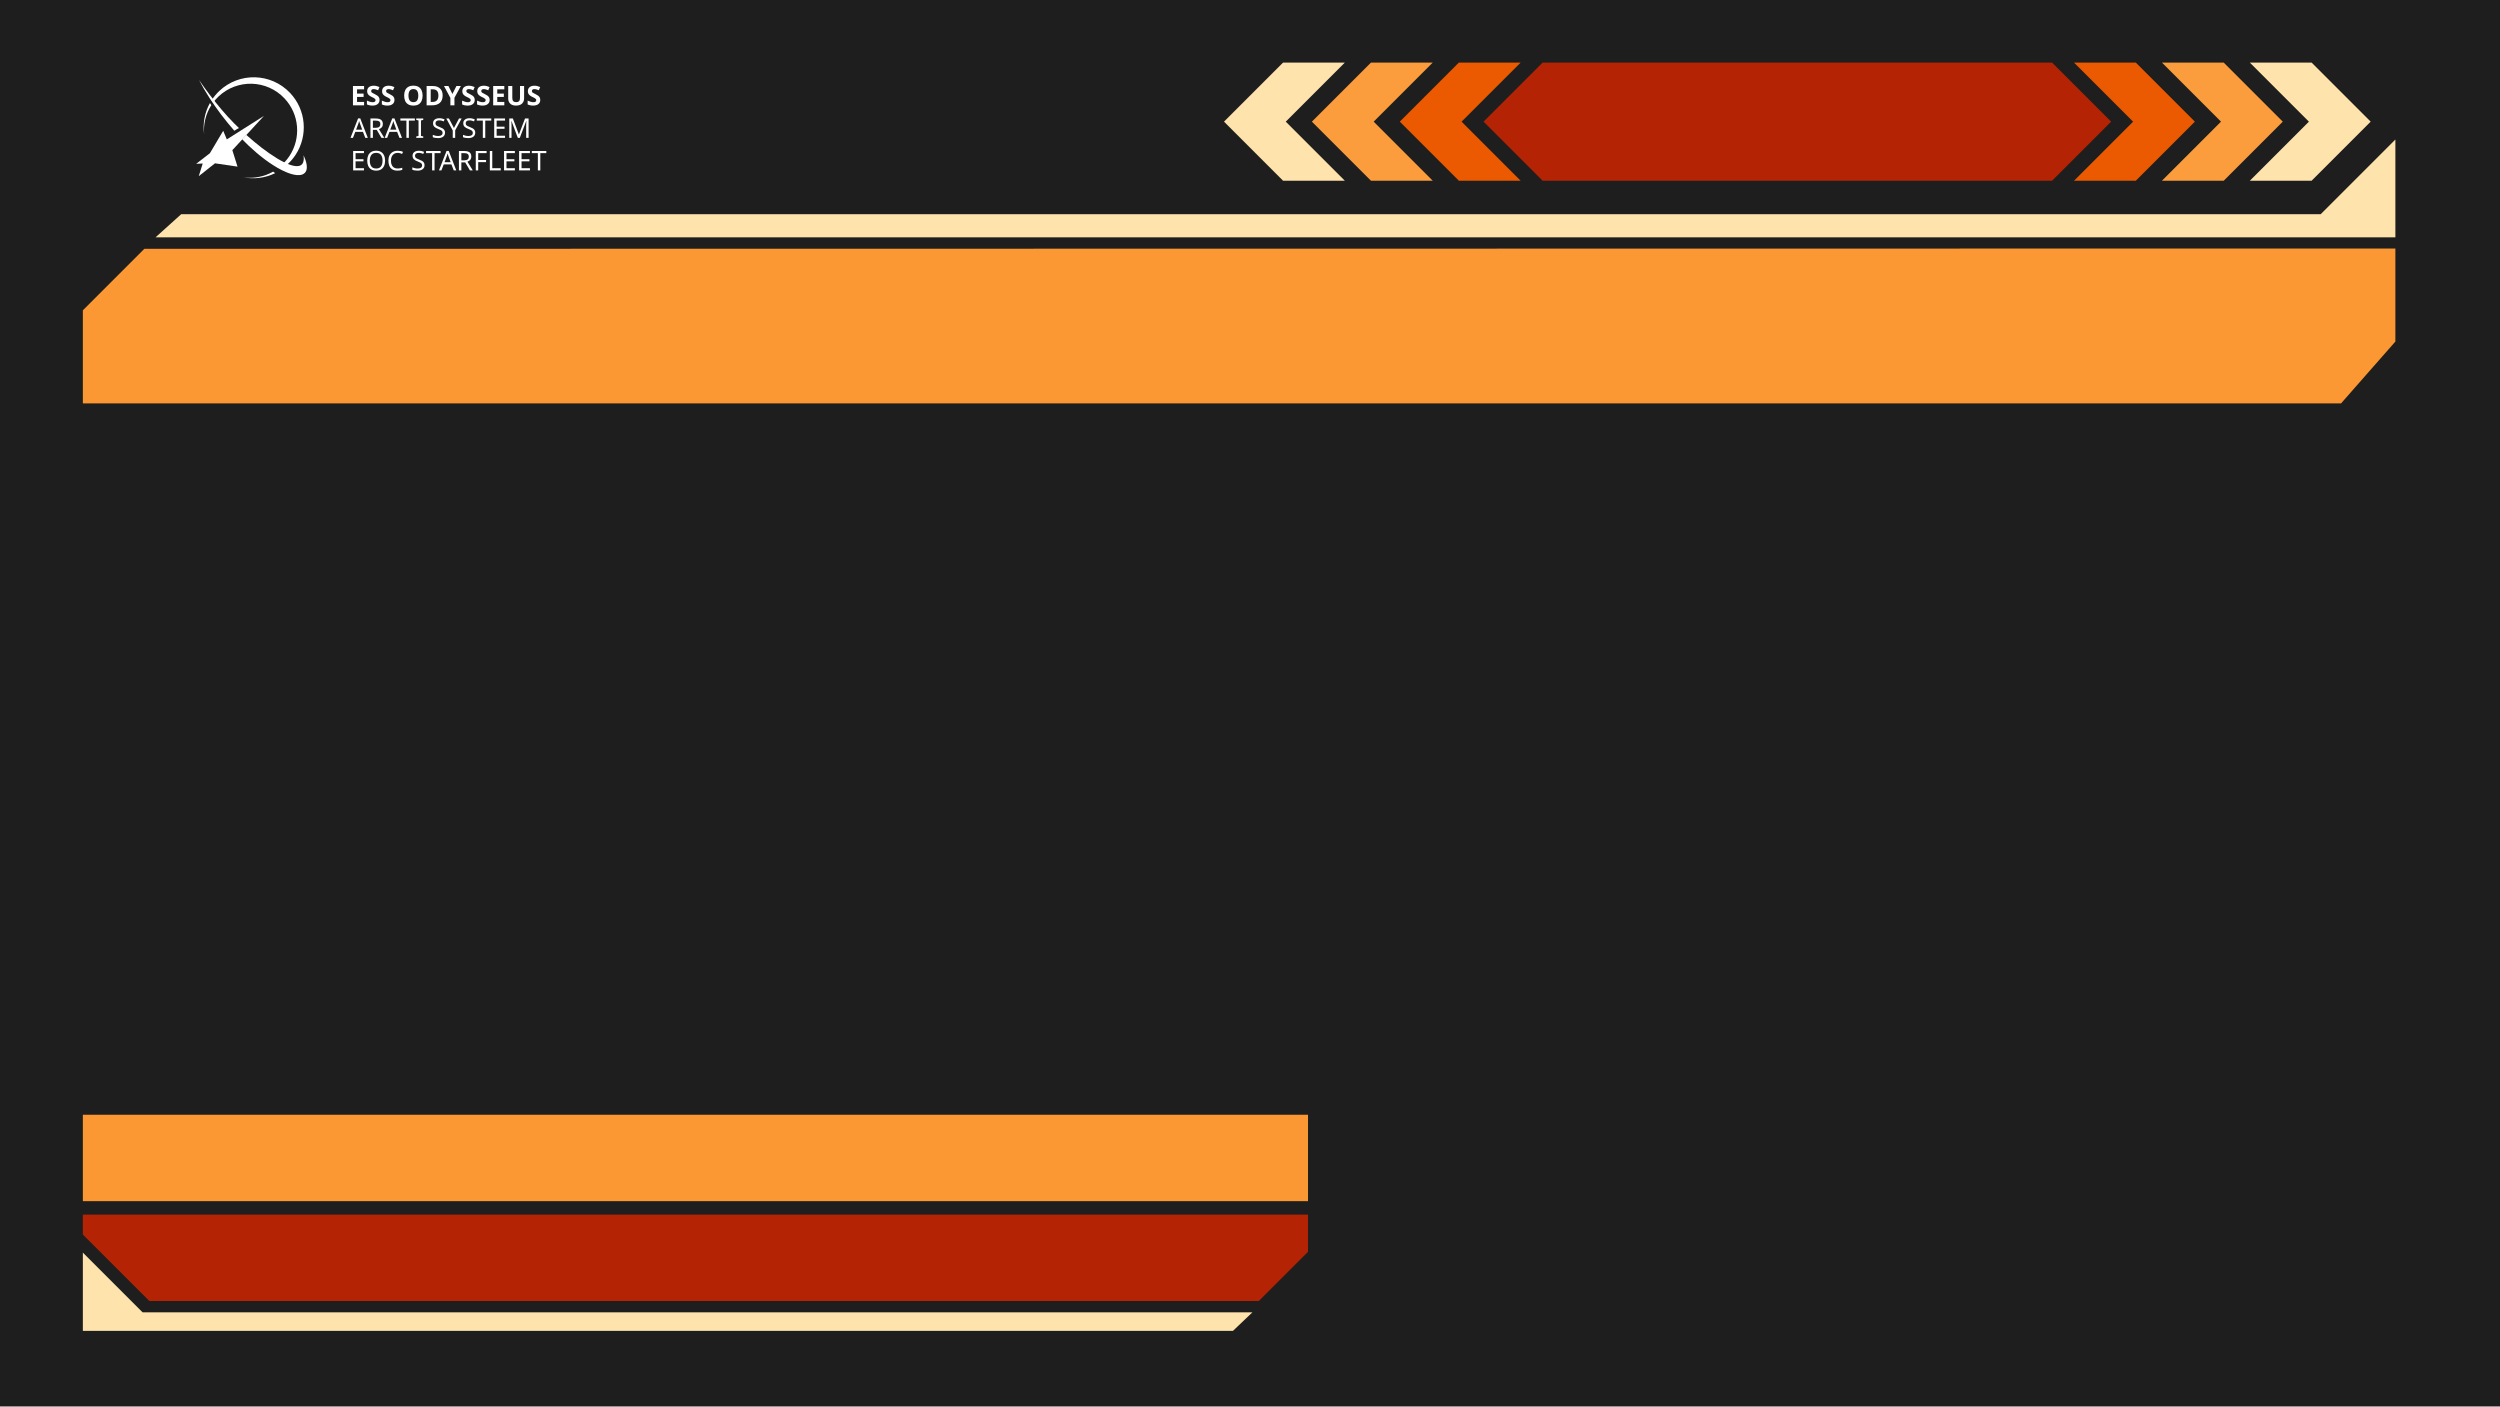
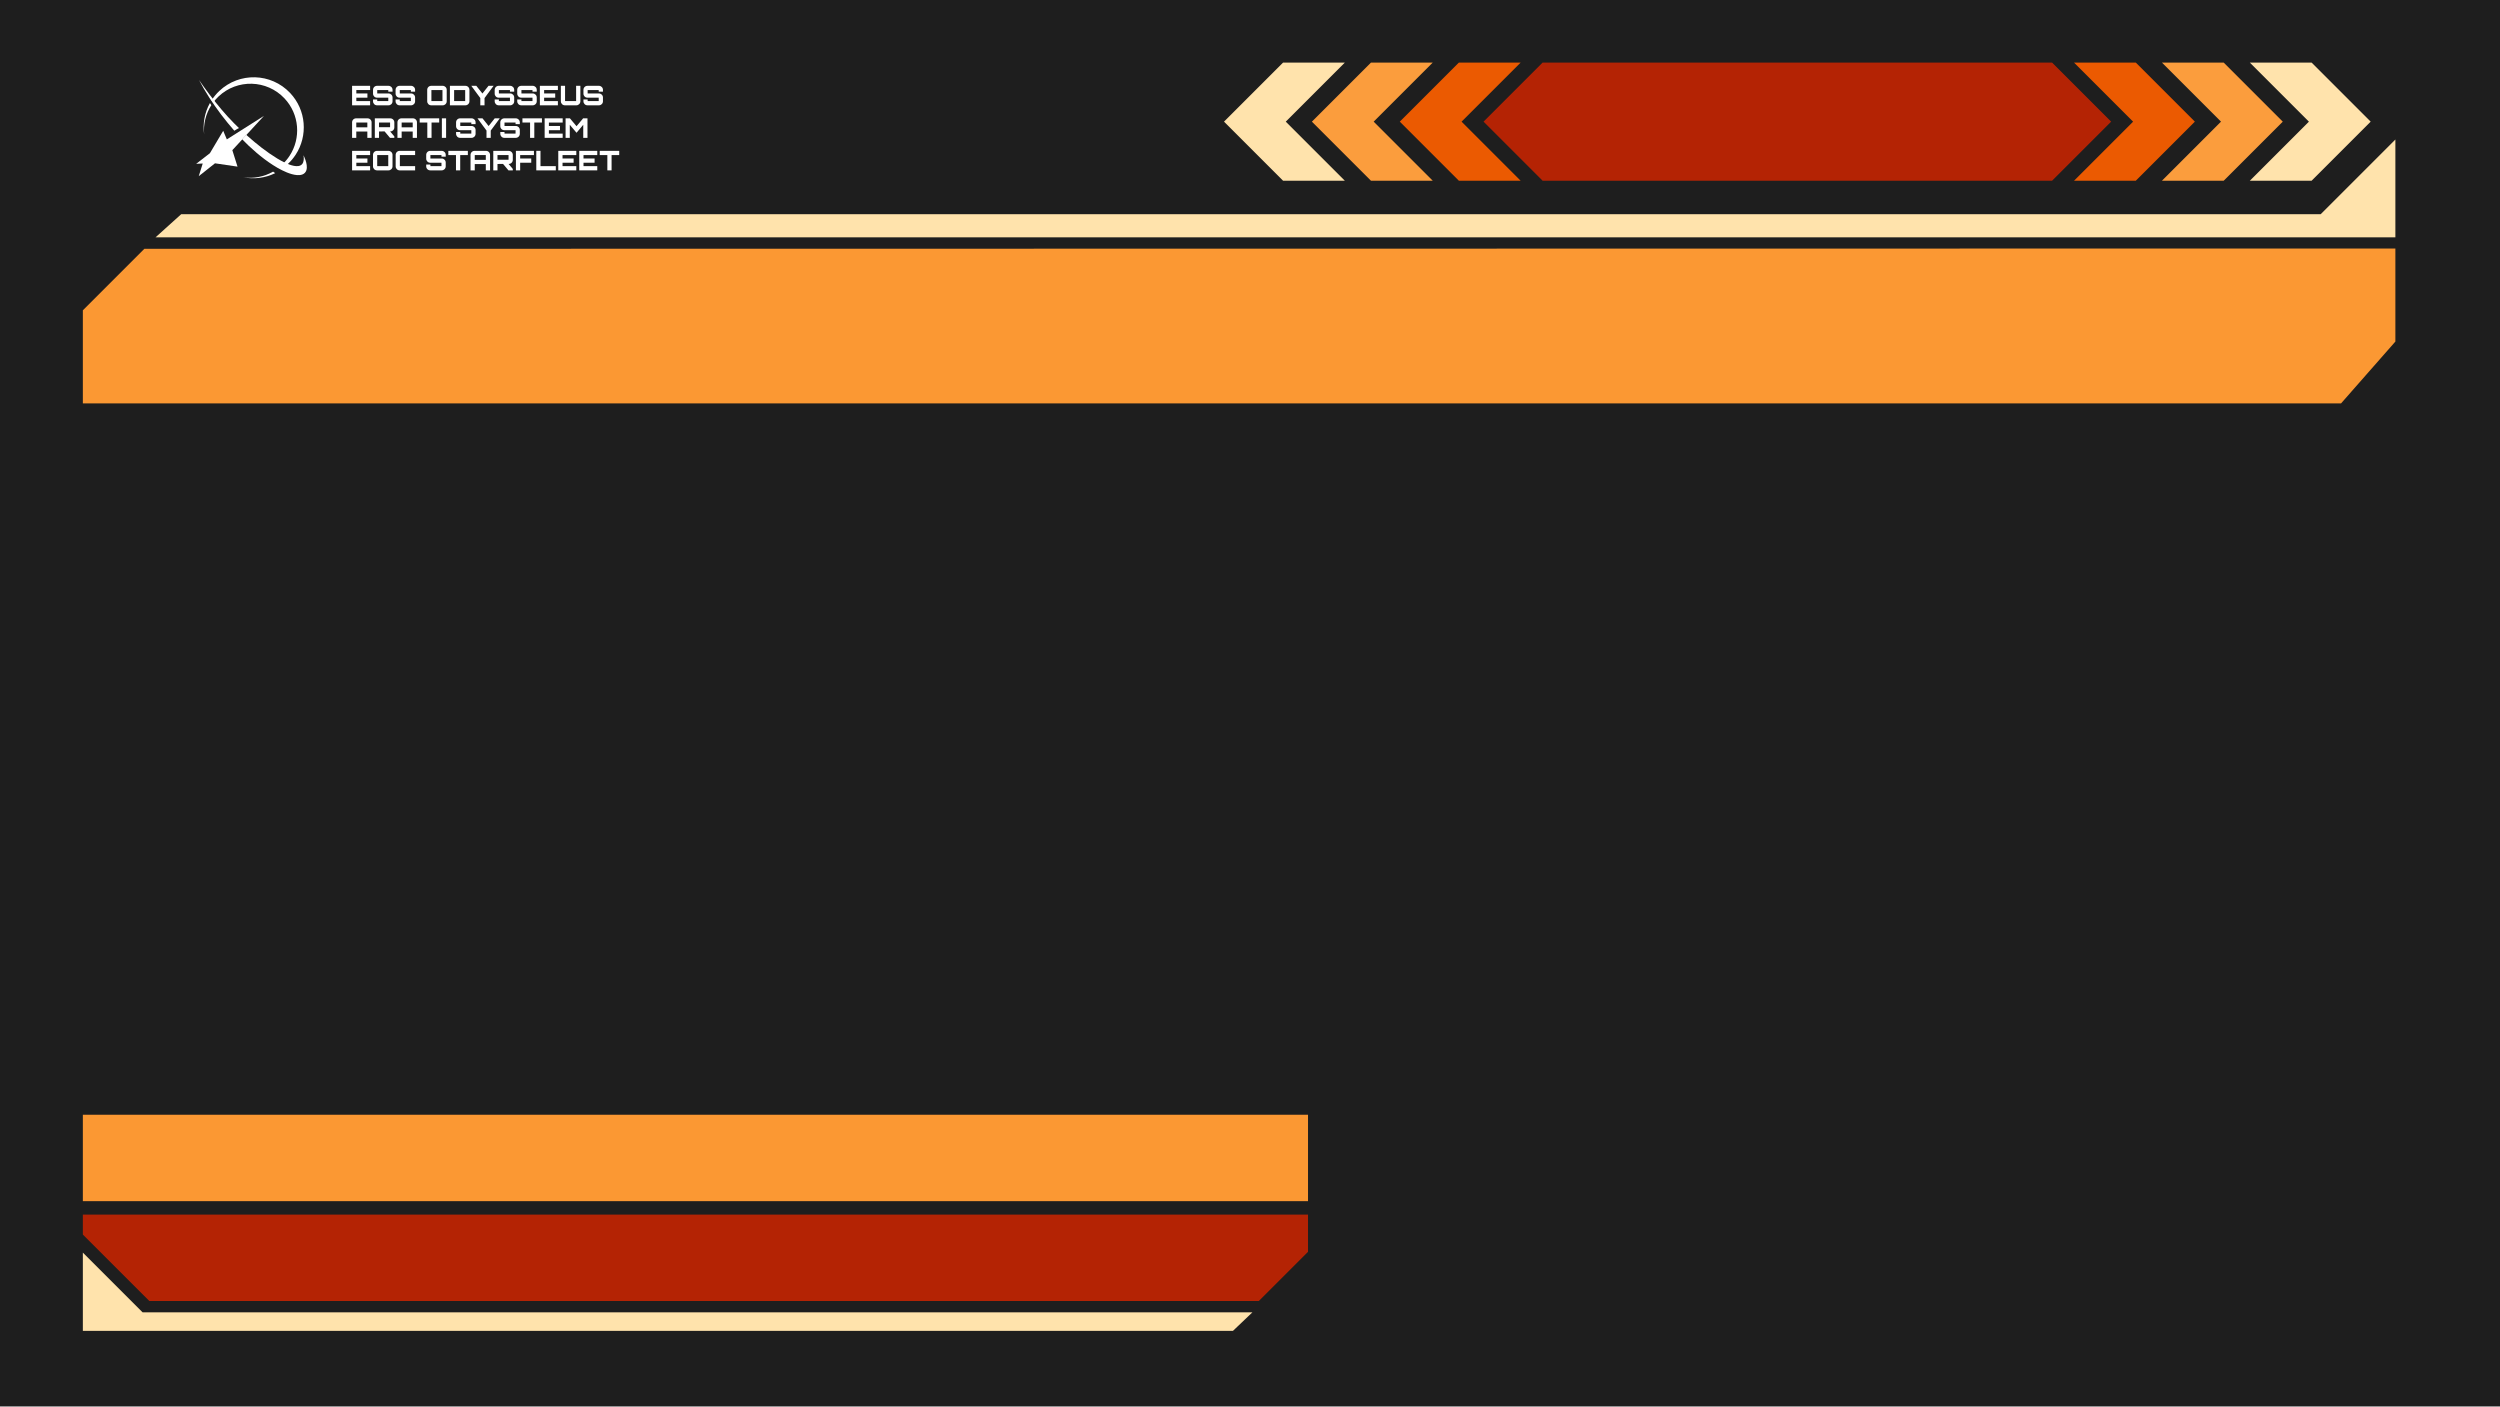
<svg xmlns="http://www.w3.org/2000/svg" viewBox="0 0 2559.672 1440" height="1440" width="2559.672" xml:space="preserve" id="svg2" version="1.1">
  <defs id="defs6">
    <clipPath id="clipPath48" clipPathUnits="userSpaceOnUse">
      <path id="path46" d="M 0,1080 H 1920 V 0 H 0 Z" />
    </clipPath>
    <clipPath id="clipPath138" clipPathUnits="userSpaceOnUse">
      <path id="path136" d="M 0,1080 H 1920 V 0 H 0 Z" />
    </clipPath>
    <clipPath id="clipPath182" clipPathUnits="userSpaceOnUse">
      <path id="path180" d="M 0,1080 H 1920 V 0 H 0 Z" />
    </clipPath>
  </defs>
  <g transform="matrix(1.333333,0,0,-1.333333,-0.328,1440)" id="g10">
    <path id="path12" style="fill:#1e1e1e;fill-opacity:1;fill-rule:nonzero;stroke:none" d="M 0.246,0 H 1920 V 1080 H 0.246 Z" />
    <g transform="translate(63.8706,223.9883)" id="g14">
      <path id="path16" style="fill:#fb9833;fill-opacity:1;fill-rule:nonzero;stroke:none" d="M 0,0 H 940.8 V -28.587 -66.361 H 0 Z" />
    </g>
    <g transform="translate(63.8706,841.7114)" id="g18">
      <path id="path20" style="fill:#fb9833;fill-opacity:1;fill-rule:nonzero;stroke:none" d="m 0,0 47.213,47.213 1728.581,0.25 v -71.458 l -41.702,-47.463 H 0 Z" />
    </g>
    <g transform="translate(114.9087,80.9707)" id="g22">
      <path id="path24" style="fill:#b42304;fill-opacity:1;fill-rule:nonzero;stroke:none" d="m 0,0 h 851.988 l 37.774,37.774 V 66.36 h -940.8 V 50.995 Z" />
    </g>
    <g id="g42">
      <g clip-path="url(#clipPath48)" id="g44">
        <g transform="translate(152.2876,1017.394)" id="g50">
          <path id="path52" style="fill:#ffffff;fill-opacity:1;fill-rule:nonzero;stroke:none" d="M 0,0 C -0.028,0.042 -0.055,0.085 -0.083,0.127 -0.025,0.03 0.036,-0.066 0.094,-0.164 0.058,-0.1 0.025,-0.043 0,0" />
        </g>
        <g transform="translate(152.2041,1017.522)" id="g54">
          <path id="path56" style="fill:#ffffff;fill-opacity:1;fill-rule:nonzero;stroke:none" d="M 0,0 Z" />
        </g>
        <g transform="translate(152.2041,1017.522)" id="g58">
          <path id="path60" style="fill:#ffffff;fill-opacity:1;fill-rule:nonzero;stroke:none" d="M 0,0 C 0.016,-0.021 0.03,-0.043 0.046,-0.064 0.021,-0.023 0.005,0 0,0" />
        </g>
        <g transform="translate(232.4746,959.6865)" id="g62">
          <path id="path64" style="fill:#ffffff;fill-opacity:1;fill-rule:nonzero;stroke:none" d="M 0,0 Z" />
        </g>
        <g transform="translate(152.2041,1017.522)" id="g66">
          <path id="path68" style="fill:#ffffff;fill-opacity:1;fill-rule:nonzero;stroke:none" d="M 0,0 Z" />
        </g>
        <g transform="translate(152.2041,1017.522)" id="g70">
          <path id="path72" style="fill:#ffffff;fill-opacity:1;fill-rule:nonzero;stroke:none" d="M 0,0 Z" />
        </g>
        <g transform="translate(152.2041,1017.522)" id="g74">
          <path id="path76" style="fill:#ffffff;fill-opacity:1;fill-rule:nonzero;stroke:none" d="M 0,0 Z" />
        </g>
        <g transform="translate(235.7622,953.2241)" id="g78">
          <path id="path80" style="fill:#ffffff;fill-opacity:1;fill-rule:nonzero;stroke:none" d="m 0,0 c -0.168,1.342 -0.523,2.637 -0.945,3.896 -0.42,1.263 -0.953,2.479 -1.511,3.677 l 10e-4,-0.001 -10e-4,0.001 v 0 -0.001 C -2.271,6.394 -2.183,5.197 -2.29,4.024 -2.4,2.859 -2.735,1.695 -3.457,0.817 -4.174,-0.065 -5.242,-0.57 -6.363,-0.736 c -1.126,-0.174 -2.295,-0.063 -3.435,0.149 -2.292,0.437 -4.494,1.33 -6.636,2.312 -2.142,0.995 -4.207,2.161 -6.243,3.374 -8.109,4.934 -15.586,10.894 -22.705,17.205 -0.35,0.311 -0.696,0.628 -1.044,0.942 l -3.142,-3.406 c 1.627,-1.686 3.288,-3.34 4.991,-4.949 3.863,-3.644 7.903,-7.106 12.147,-10.315 2.12,-1.608 4.312,-3.122 6.555,-4.564 1.122,-0.719 2.259,-1.415 3.415,-2.084 1.157,-0.665 2.337,-1.294 3.535,-1.891 2.399,-1.182 4.87,-2.261 7.485,-2.979 1.306,-0.359 2.645,-0.638 4.023,-0.743 1.37,-0.101 2.812,-0.032 4.17,0.513 0.674,0.27 1.313,0.677 1.826,1.212 0.512,0.534 0.895,1.18 1.129,1.855 C 0.177,-2.743 0.161,-1.335 0,0" />
        </g>
        <g transform="translate(179.9971,985.3345)" id="g82">
          <path id="path84" style="fill:#ffffff;fill-opacity:1;fill-rule:nonzero;stroke:none" d="m 0,0 c -3.354,3.374 -6.554,6.906 -9.637,10.539 -3.081,3.634 -6.042,7.372 -8.935,11.163 -1.442,1.899 -2.859,3.818 -4.251,5.755 l -2.074,2.916 c -0.594,0.831 -1.17,1.675 -1.766,2.505 -0.183,0.271 -0.285,0.417 -0.297,0.419 0.004,0 0.02,-0.023 0.045,-0.064 -0.015,0.021 -0.03,0.043 -0.045,0.064 v 0 c 0.028,-0.042 0.055,-0.085 0.083,-0.127 0.025,-0.043 0.058,-0.1 0.094,-0.164 -0.058,0.098 -0.119,0.194 -0.177,0.291 v 0 C -22.078,23.921 -16.239,15.042 -9.864,6.589 -6.653,2.377 -3.315,-1.742 0.182,-5.724 0.057,-5.781 3.664,-3.562 3.786,-3.712 2.51,-2.488 1.248,-1.25 0,0" />
        </g>
        <g transform="translate(152.2041,1017.522)" id="g86">
          <path id="path88" style="fill:#ffffff;fill-opacity:1;fill-rule:nonzero;stroke:none" d="M 0,0 Z" />
        </g>
        <g transform="translate(185.042,979.6772)" id="g90">
          <path id="path92" style="fill:#ffffff;fill-opacity:1;fill-rule:nonzero;stroke:none" d="m 0,0 -3.445,-2.184 -7.159,-4.537 -2.792,6.611 -10.21,-17.21 -10.542,-8.153 5.017,0.227 -3.046,-9.723 12.467,9.886 17.303,-2.556 -3.982,12.645 7.397,8.017 3.019,3.272 13.903,15.069 z" />
        </g>
        <g transform="translate(187.0845,943.8477)" id="g94">
          <path id="path96" style="fill:#ffffff;fill-opacity:1;fill-rule:nonzero;stroke:none" d="M 0,0 C 8.181,-1.625 16.802,-0.577 24.457,3.179 23.933,3.562 23.406,3.955 22.876,4.353 15.848,0.325 7.77,-1.114 0,0" />
        </g>
        <g transform="translate(157.0078,976.7603)" id="g98">
          <path id="path100" style="fill:#ffffff;fill-opacity:1;fill-rule:nonzero;stroke:none" d="M 0,0 C -0.684,7.779 1.173,15.724 5.53,22.498 5.161,23.044 4.798,23.587 4.443,24.126 0.325,16.717 -1.169,8.213 0,0" />
        </g>
        <g transform="translate(222.9941,1008.645)" id="g102">
          <path id="path104" style="fill:#ffffff;fill-opacity:1;fill-rule:nonzero;stroke:none" d="m 0,0 c -14.599,15.421 -38.935,16.087 -54.356,1.488 -2.329,-2.205 -4.32,-4.632 -5.974,-7.217 0.401,-0.564 0.809,-1.132 1.223,-1.702 1.228,1.654 2.616,3.225 4.163,4.69 14.352,13.587 37,12.967 50.587,-1.385 11.647,-12.303 12.852,-30.703 3.918,-44.265 -1.488,-2.257 -3.255,-4.381 -5.304,-6.321 -0.554,-0.525 -1.122,-1.026 -1.7,-1.509 -0.409,-0.342 -0.825,-0.671 -1.245,-0.991 0.305,-0.205 0.609,-0.407 0.911,-0.605 0.356,-0.235 0.711,-0.466 1.063,-0.692 1.828,1.212 3.579,2.593 5.226,4.153 2.22,2.101 4.133,4.405 5.739,6.855 C 13.807,-32.935 12.498,-13.201 0,0" />
        </g>
      </g>
    </g>
-     <text id="text108" style="font-variant:normal;font-weight:900;font-stretch:normal;font-size:20.812px;font-family:Orbitron;-inkscape-font-specification:Orbitron-Black;writing-mode:lr-tb;fill:#ffffff;fill-opacity:1;fill-rule:nonzero;stroke:none" transform="matrix(1,0,0,-1,269.4033,999.1211)">
-       <tspan id="tspan106" y="0" x="0 16.231 33.547 50.862 57.771 75.129 92.386 109.651 126.967 144.205 160.405 177.81">ESS ODYSSEUS</tspan>
-     </text>
-     <text id="text114" style="font-variant:normal;font-weight:500;font-stretch:normal;font-size:20.812px;font-family:Orbitron;-inkscape-font-specification:Orbitron-Medium;writing-mode:lr-tb;fill:#ffffff;fill-opacity:1;fill-rule:nonzero;stroke:none" transform="matrix(1,0,0,-1,269.4033,974.1469)">
-       <tspan id="tspan110" y="0" x="0 17.526 34.837 52.693 68.968 73.755 79.998 97.147 113.963 131.603 147.868 163.991">ARATI SYSTEM</tspan>
-       <tspan id="tspan112" y="24.974" x="0 16.15 33.507 50.822 57.066 74.706 90.968 108.492 125.803 141.477 158.338 174.44 190.946">EOC STARFLEET</tspan>
-     </text>
+     <g id="text108" style="font-variant:normal;font-weight:900;font-stretch:normal;font-size:20.812px;font-family:Orbitron;-inkscape-font-specification:Orbitron-Black;writing-mode:lr-tb;fill:#ffffff;fill-opacity:1;fill-rule:nonzero;stroke:none" transform="matrix(1,0,0,-1,269.4033,999.1211)" aria-label="ESS ODYSSEUS">
+       <path id="path239" d="M 15.047,-14.984 H 1.207 V 0 H 15.047 V -3.247 H 4.475 v -2.622 h 8.512 V -9.116 H 4.475 v -2.622 h 10.572 z" />
+       <path id="path241" d="m 32.277,-11.904 c 0,-1.707 -1.394,-3.08 -3.08,-3.08 h -8.824 c -1.707,0 -3.08,1.374 -3.08,3.08 v 2.955 c 0,1.707 1.374,3.08 3.08,3.08 h 8.637 v 2.622 H 20.518 V -4.475 h -3.226 v 1.394 C 17.293,-1.374 18.666,0 20.373,0 h 8.824 c 1.686,0 3.08,-1.374 3.08,-3.08 V -6.035 c 0,-1.707 -1.394,-3.08 -3.08,-3.08 h -8.679 v -2.622 h 8.491 v 1.228 h 3.267 z" />
+       <path id="path243" d="m 49.592,-11.904 c 0,-1.707 -1.394,-3.08 -3.08,-3.08 h -8.824 c -1.707,0 -3.08,1.374 -3.08,3.08 v 2.955 c 0,1.707 1.374,3.08 3.08,3.08 h 8.637 v 2.622 H 37.834 V -4.475 h -3.226 v 1.394 C 34.608,-1.374 35.982,0 37.688,0 h 8.824 c 1.686,0 3.08,-1.374 3.08,-3.08 V -6.035 c 0,-1.707 -1.394,-3.08 -3.08,-3.08 H 37.834 v -2.622 h 8.491 v 1.228 h 3.267 z" />
+       <path id="path245" d="m 61.975,-14.984 c -1.707,0 -3.08,1.374 -3.08,3.08 v 8.824 C 58.895,-1.374 60.269,0 61.975,0 h 8.824 c 1.686,0 3.08,-1.374 3.08,-3.08 V -11.904 c 0,-1.707 -1.394,-3.08 -3.08,-3.08 z m 0.146,3.247 h 8.491 v 8.491 h -8.491 z" />
+       <path id="path247" d="M 76.336,-14.984 V 0 h 11.884 c 1.707,0 3.101,-1.374 3.101,-3.08 V -11.904 c 0,-1.707 -1.394,-3.08 -3.101,-3.08 z m 3.226,3.247 h 8.491 v 8.491 h -8.491 z" />
+       <path id="path249" d="m 105.976,-14.984 c -1.498,1.915 -3.163,3.996 -4.683,5.911 l -4.703,-5.911 h -3.85 c 1.165,1.603 2.893,3.975 4.204,5.723 l 2.726,3.663 V 0 h 3.247 v -5.578 l 6.951,-9.407 z" />
+       <path id="path251" d="m 125.697,-11.904 c 0,-1.707 -1.394,-3.08 -3.08,-3.08 h -8.824 c -1.707,0 -3.08,1.374 -3.08,3.08 v 2.955 c 0,1.707 1.374,3.08 3.08,3.08 h 8.637 v 2.622 h -8.491 V -4.475 h -3.226 v 1.394 C 110.713,-1.374 112.086,0 113.793,0 h 8.824 c 1.686,0 3.08,-1.374 3.08,-3.08 V -6.035 c 0,-1.707 -1.394,-3.08 -3.08,-3.08 h -8.679 v -2.622 h 8.491 v 1.228 h 3.267 z" />
+       <path id="path253" d="m 143.012,-11.904 c 0,-1.707 -1.394,-3.08 -3.08,-3.08 h -8.824 c -1.707,0 -3.08,1.374 -3.08,3.08 v 2.955 c 0,1.707 1.374,3.08 3.08,3.08 h 8.637 v 2.622 h -8.491 V -4.475 h -3.226 v 1.394 C 128.028,-1.374 129.402,0 131.108,0 h 8.824 c 1.686,0 3.08,-1.374 3.08,-3.08 V -6.035 c 0,-1.707 -1.394,-3.08 -3.08,-3.08 h -8.679 v -2.622 h 8.491 v 1.228 h 3.267 z" />
+       <path id="path255" d="M 159.252,-14.984 H 145.412 V 0 h 13.84 v -3.247 h -10.572 v -2.622 h 8.512 v -3.247 h -8.512 v -2.622 h 10.572 z" />
+       <path id="path257" d="M 164.755,-14.984 H 161.529 V -3.08 C 161.529,-1.374 162.902,0 164.609,0 h 8.824 c 1.686,0 3.08,-1.374 3.08,-3.08 V -14.984 h -3.267 v 11.738 h -8.491 z" />
+       <path id="path259" d="m 193.856,-11.904 c 0,-1.707 -1.394,-3.08 -3.08,-3.08 h -8.824 c -1.707,0 -3.08,1.374 -3.08,3.08 v 2.955 c 0,1.707 1.374,3.08 3.08,3.08 h 8.637 v 2.622 H 182.097 V -4.475 h -3.226 v 1.394 C 178.871,-1.374 180.245,0 181.951,0 h 8.824 c 1.686,0 3.08,-1.374 3.08,-3.08 V -6.035 c 0,-1.707 -1.394,-3.08 -3.08,-3.08 H 182.097 v -2.622 h 8.491 v 1.228 h 3.267 z" />
+     </g>
+     <g id="text114" style="font-variant:normal;font-weight:500;font-stretch:normal;font-size:20.812px;font-family:Orbitron;-inkscape-font-specification:Orbitron-Medium;writing-mode:lr-tb;fill:#ffffff;fill-opacity:1;fill-rule:nonzero;stroke:none" transform="matrix(1,0,0,-1,269.4033,974.1469)" aria-label="ARATI SYSTEM EOC STARFLEET">
+       <path id="path192" d="m 4.287,-14.984 c -1.707,0 -3.08,1.374 -3.08,3.08 V 0 h 3.226 V -4.828 H 12.924 V 0 h 3.267 v -11.904 c 0,-1.707 -1.394,-3.08 -3.101,-3.08 z m 0.146,6.91 v -3.663 h 8.491 v 3.663 z" />
+       <path id="path194" d="m 33.655,-11.884 c 0,-1.686 -1.394,-3.08 -3.101,-3.08 H 18.67 V 0 h 3.226 v -4.808 c 0.021,0.021 0.062,0.021 0.062,0.021 0,-0.083 -0.021,-0.125 -0.062,-0.125 l 4.287,-0.021 L 30.325,0 h 3.33 v -1.103 c -1.041,-1.249 -2.185,-2.581 -3.247,-3.829 h 0.146 c 1.707,0 3.101,-1.394 3.101,-3.08 z m -11.759,0.146 h 8.491 v 3.559 h -8.491 z" />
+       <path id="path196" d="m 39.124,-14.984 c -1.707,0 -3.08,1.374 -3.08,3.08 V 0 h 3.226 V -4.828 H 47.761 V 0 h 3.267 v -11.904 c 0,-1.707 -1.394,-3.08 -3.101,-3.08 z m 0.146,6.91 V -11.738 H 47.761 v 3.663 z" />
+       <path id="path198" d="m 53.11,-14.984 v 3.247 h 5.869 V 0 h 3.247 v -11.738 h 5.869 v -3.247 z" />
+       <path id="path200" d="m 70.154,0 h 3.247 v -14.984 h -3.247 z" />
+       <path id="path202" d="m 96.044,-11.904 c 0,-1.707 -1.394,-3.08 -3.08,-3.08 H 84.14 c -1.707,0 -3.08,1.374 -3.08,3.08 v 2.955 c 0,1.707 1.374,3.08 3.08,3.08 h 8.637 v 2.622 H 84.286 V -4.475 h -3.226 v 1.394 C 81.06,-1.374 82.433,0 84.14,0 h 8.824 c 1.686,0 3.08,-1.374 3.08,-3.08 V -6.035 c 0,-1.707 -1.394,-3.08 -3.08,-3.08 h -8.679 v -2.622 h 8.491 v 1.228 h 3.267 z" />
+       <path id="path204" d="m 110.738,-14.984 c -1.498,1.915 -3.163,3.996 -4.683,5.911 l -4.703,-5.911 h -3.85 c 1.165,1.603 2.893,3.975 4.204,5.723 l 2.726,3.663 V 0 h 3.247 v -5.578 l 6.951,-9.407 z" />
+       <path id="path206" d="m 130.009,-11.904 c 0,-1.707 -1.394,-3.08 -3.08,-3.08 h -8.824 c -1.707,0 -3.08,1.374 -3.08,3.08 v 2.955 c 0,1.707 1.374,3.08 3.08,3.08 h 8.637 v 2.622 h -8.491 V -4.475 h -3.226 v 1.394 C 115.025,-1.374 116.398,0 118.105,0 h 8.824 c 1.686,0 3.08,-1.374 3.08,-3.08 V -6.035 c 0,-1.707 -1.394,-3.08 -3.08,-3.08 h -8.679 v -2.622 h 8.491 v 1.228 h 3.267 z" />
+       <path id="path208" d="m 132.02,-14.984 v 3.247 h 5.869 V 0 h 3.247 v -11.738 h 5.869 v -3.247 z" />
+       <path id="path210" d="M 162.915,-14.984 H 149.075 V 0 h 13.84 v -3.247 h -10.572 v -2.622 h 8.512 v -3.247 h -8.512 v -2.622 h 10.572 z" />
+       <path id="path212" d="m 173.564,-8.928 -5.078,-6.056 H 165.156 V 0 h 3.226 v -10.031 l 5.182,6.139 c 1.665,-1.956 3.476,-4.162 5.161,-6.16 V 0 h 3.247 v -14.984 h -3.351 z" />
+       <path id="path214" d="M 15.047,9.99 H 1.207 V 24.974 H 15.047 V 21.728 H 4.475 v -2.622 h 8.512 V 15.859 H 4.475 v -2.622 h 10.572 z" />
+       <path id="path216" d="m 20.354,9.99 c -1.707,0 -3.08,1.374 -3.08,3.08 v 8.824 c 0,1.707 1.374,3.08 3.08,3.08 h 8.824 c 1.686,0 3.08,-1.374 3.08,-3.08 V 13.07 c 0,-1.707 -1.394,-3.08 -3.08,-3.08 z m 0.146,3.247 h 8.491 v 8.491 h -8.491 z" />
+       <path id="path218" d="M 49.615,13.236 V 9.99 H 37.753 c -1.707,0 -3.08,1.374 -3.08,3.08 v 8.824 c 0,1.707 1.374,3.08 3.08,3.08 H 49.615 V 21.728 H 37.898 v -8.491 z" />
+       <path id="path220" d="m 73.112,13.07 c 0,-1.707 -1.394,-3.08 -3.08,-3.08 h -8.824 c -1.707,0 -3.08,1.374 -3.08,3.08 v 2.955 c 0,1.707 1.374,3.08 3.08,3.08 h 8.637 v 2.622 h -8.491 v -1.228 h -3.226 v 1.394 c 0,1.707 1.374,3.08 3.08,3.08 h 8.824 c 1.686,0 3.08,-1.374 3.08,-3.08 v -2.955 c 0,-1.707 -1.394,-3.08 -3.08,-3.08 h -8.679 v -2.622 h 8.491 V 14.464 h 3.267 z" />
+       <path id="path222" d="m 75.122,9.99 v 3.247 h 5.869 v 11.738 h 3.247 V 13.236 h 5.869 V 9.99 Z" />
+       <path id="path224" d="m 95.256,9.99 c -1.707,0 -3.08,1.374 -3.08,3.08 v 11.904 h 3.226 v -4.828 h 8.491 v 4.828 h 3.267 V 13.07 c 0,-1.707 -1.394,-3.08 -3.101,-3.08 z m 0.146,6.91 v -3.663 h 8.491 v 3.663 z" />
+       <path id="path226" d="m 124.621,13.091 c 0,-1.686 -1.394,-3.08 -3.101,-3.08 h -11.884 v 14.964 h 3.226 v -4.808 c 0.021,0.021 0.062,0.021 0.062,0.021 0,-0.083 -0.021,-0.125 -0.062,-0.125 l 4.287,-0.021 4.142,4.932 h 3.33 v -1.103 c -1.041,-1.249 -2.185,-2.581 -3.247,-3.829 h 0.146 c 1.707,0 3.101,-1.394 3.101,-3.08 z m -11.759,0.146 h 8.491 v 3.559 h -8.491 z" />
+       <path id="path228" d="M 127.01,9.99 V 24.974 h 3.267 v -5.869 h 8.512 v -3.247 h -8.512 V 13.236 H 140.85 V 9.99 Z" />
+       <path id="path230" d="m 142.663,24.974 h 14.985 V 21.728 H 145.889 V 9.969 h -3.226 z" />
+       <path id="path232" d="M 173.385,9.99 H 159.545 V 24.974 h 13.84 v -3.247 h -10.572 v -2.622 h 8.512 v -3.247 h -8.512 v -2.622 h 10.572 z" />
+       <path id="path234" d="M 189.487,9.99 H 175.647 V 24.974 h 13.84 v -3.247 h -10.572 v -2.622 h 8.512 v -3.247 h -8.512 v -2.622 h 10.572 z" />
+       <path id="path236" d="m 191.362,9.99 v 3.247 h 5.869 v 11.738 h 3.247 V 13.236 h 5.869 V 9.99 Z" />
+     </g>
    <g id="g132">
      <g clip-path="url(#clipPath138)" id="g134">
        <g transform="translate(1638.233,986.6016)" id="g140">
          <path id="path142" style="fill:#eb5a01;fill-opacity:1;fill-rule:nonzero;stroke:none" d="M 0,0 -45.343,45.342 H 2.089 L 47.453,-0.022 2.089,-45.387 H -45.343 L 0,-0.044 Z" />
        </g>
        <g transform="translate(1705.734,986.6016)" id="g144">
          <path id="path146" style="fill:#fb9d3d;fill-opacity:1;fill-rule:nonzero;stroke:none" d="M 0,0 -45.342,45.342 H 2.089 L 47.454,-0.022 2.089,-45.387 H -45.342 L 0,-0.044 Z" />
        </g>
        <g transform="translate(1773.236,986.6016)" id="g148">
          <path id="path150" style="fill:#ffe3ac;fill-opacity:1;fill-rule:nonzero;stroke:none" d="M 0,0 -45.343,45.342 H 2.089 L 47.453,-0.022 2.089,-45.387 H -45.343 L 0,-0.044 Z" />
        </g>
        <g transform="translate(1122.613,986.5576)" id="g152">
          <path id="path154" style="fill:#eb5a01;fill-opacity:1;fill-rule:nonzero;stroke:none" d="M 0,0 45.343,-45.343 H -2.089 L -47.453,0.022 -2.089,45.386 H 45.343 L 0,0.043 Z" />
        </g>
        <g transform="translate(1055.112,986.5576)" id="g156">
          <path id="path158" style="fill:#fb9d3d;fill-opacity:1;fill-rule:nonzero;stroke:none" d="M 0,0 45.342,-45.343 H -2.089 L -47.454,0.022 -2.089,45.386 H 45.342 L 0,0.043 Z" />
        </g>
        <g transform="translate(987.6104,986.5576)" id="g160">
          <path id="path162" style="fill:#ffe3ac;fill-opacity:1;fill-rule:nonzero;stroke:none" d="M 0,0 45.343,-45.343 H -2.089 L -47.454,0.022 -2.089,45.386 H 45.343 L 0,0.043 Z" />
        </g>
        <g transform="translate(1184.823,941.2148)" id="g164">
          <path id="path166" style="fill:#b42304;fill-opacity:1;fill-rule:nonzero;stroke:none" d="M 0,0 -45.364,45.365 0,90.729 H 391.2 L 436.564,45.365 391.2,0 Z" />
        </g>
      </g>
    </g>
    <g id="g176">
      <g clip-path="url(#clipPath182)" id="g178">
        <g transform="translate(119.6646,897.7422)" id="g184">
          <path id="path186" style="fill:#ffe3ac;fill-opacity:1;fill-rule:nonzero;stroke:none" d="M 0,0 19.75,17.786 H 1662.642 L 1720,75.145 V 0 Z" />
        </g>
        <g transform="translate(947.0205,58.0107)" id="g188">
          <path id="path190" style="fill:#ffe3ac;fill-opacity:1;fill-rule:nonzero;stroke:none" d="M 0,0 14.936,14.23 H -837.258 L -883.15,60.122 V 0 Z" />
        </g>
      </g>
    </g>
  </g>
</svg>
